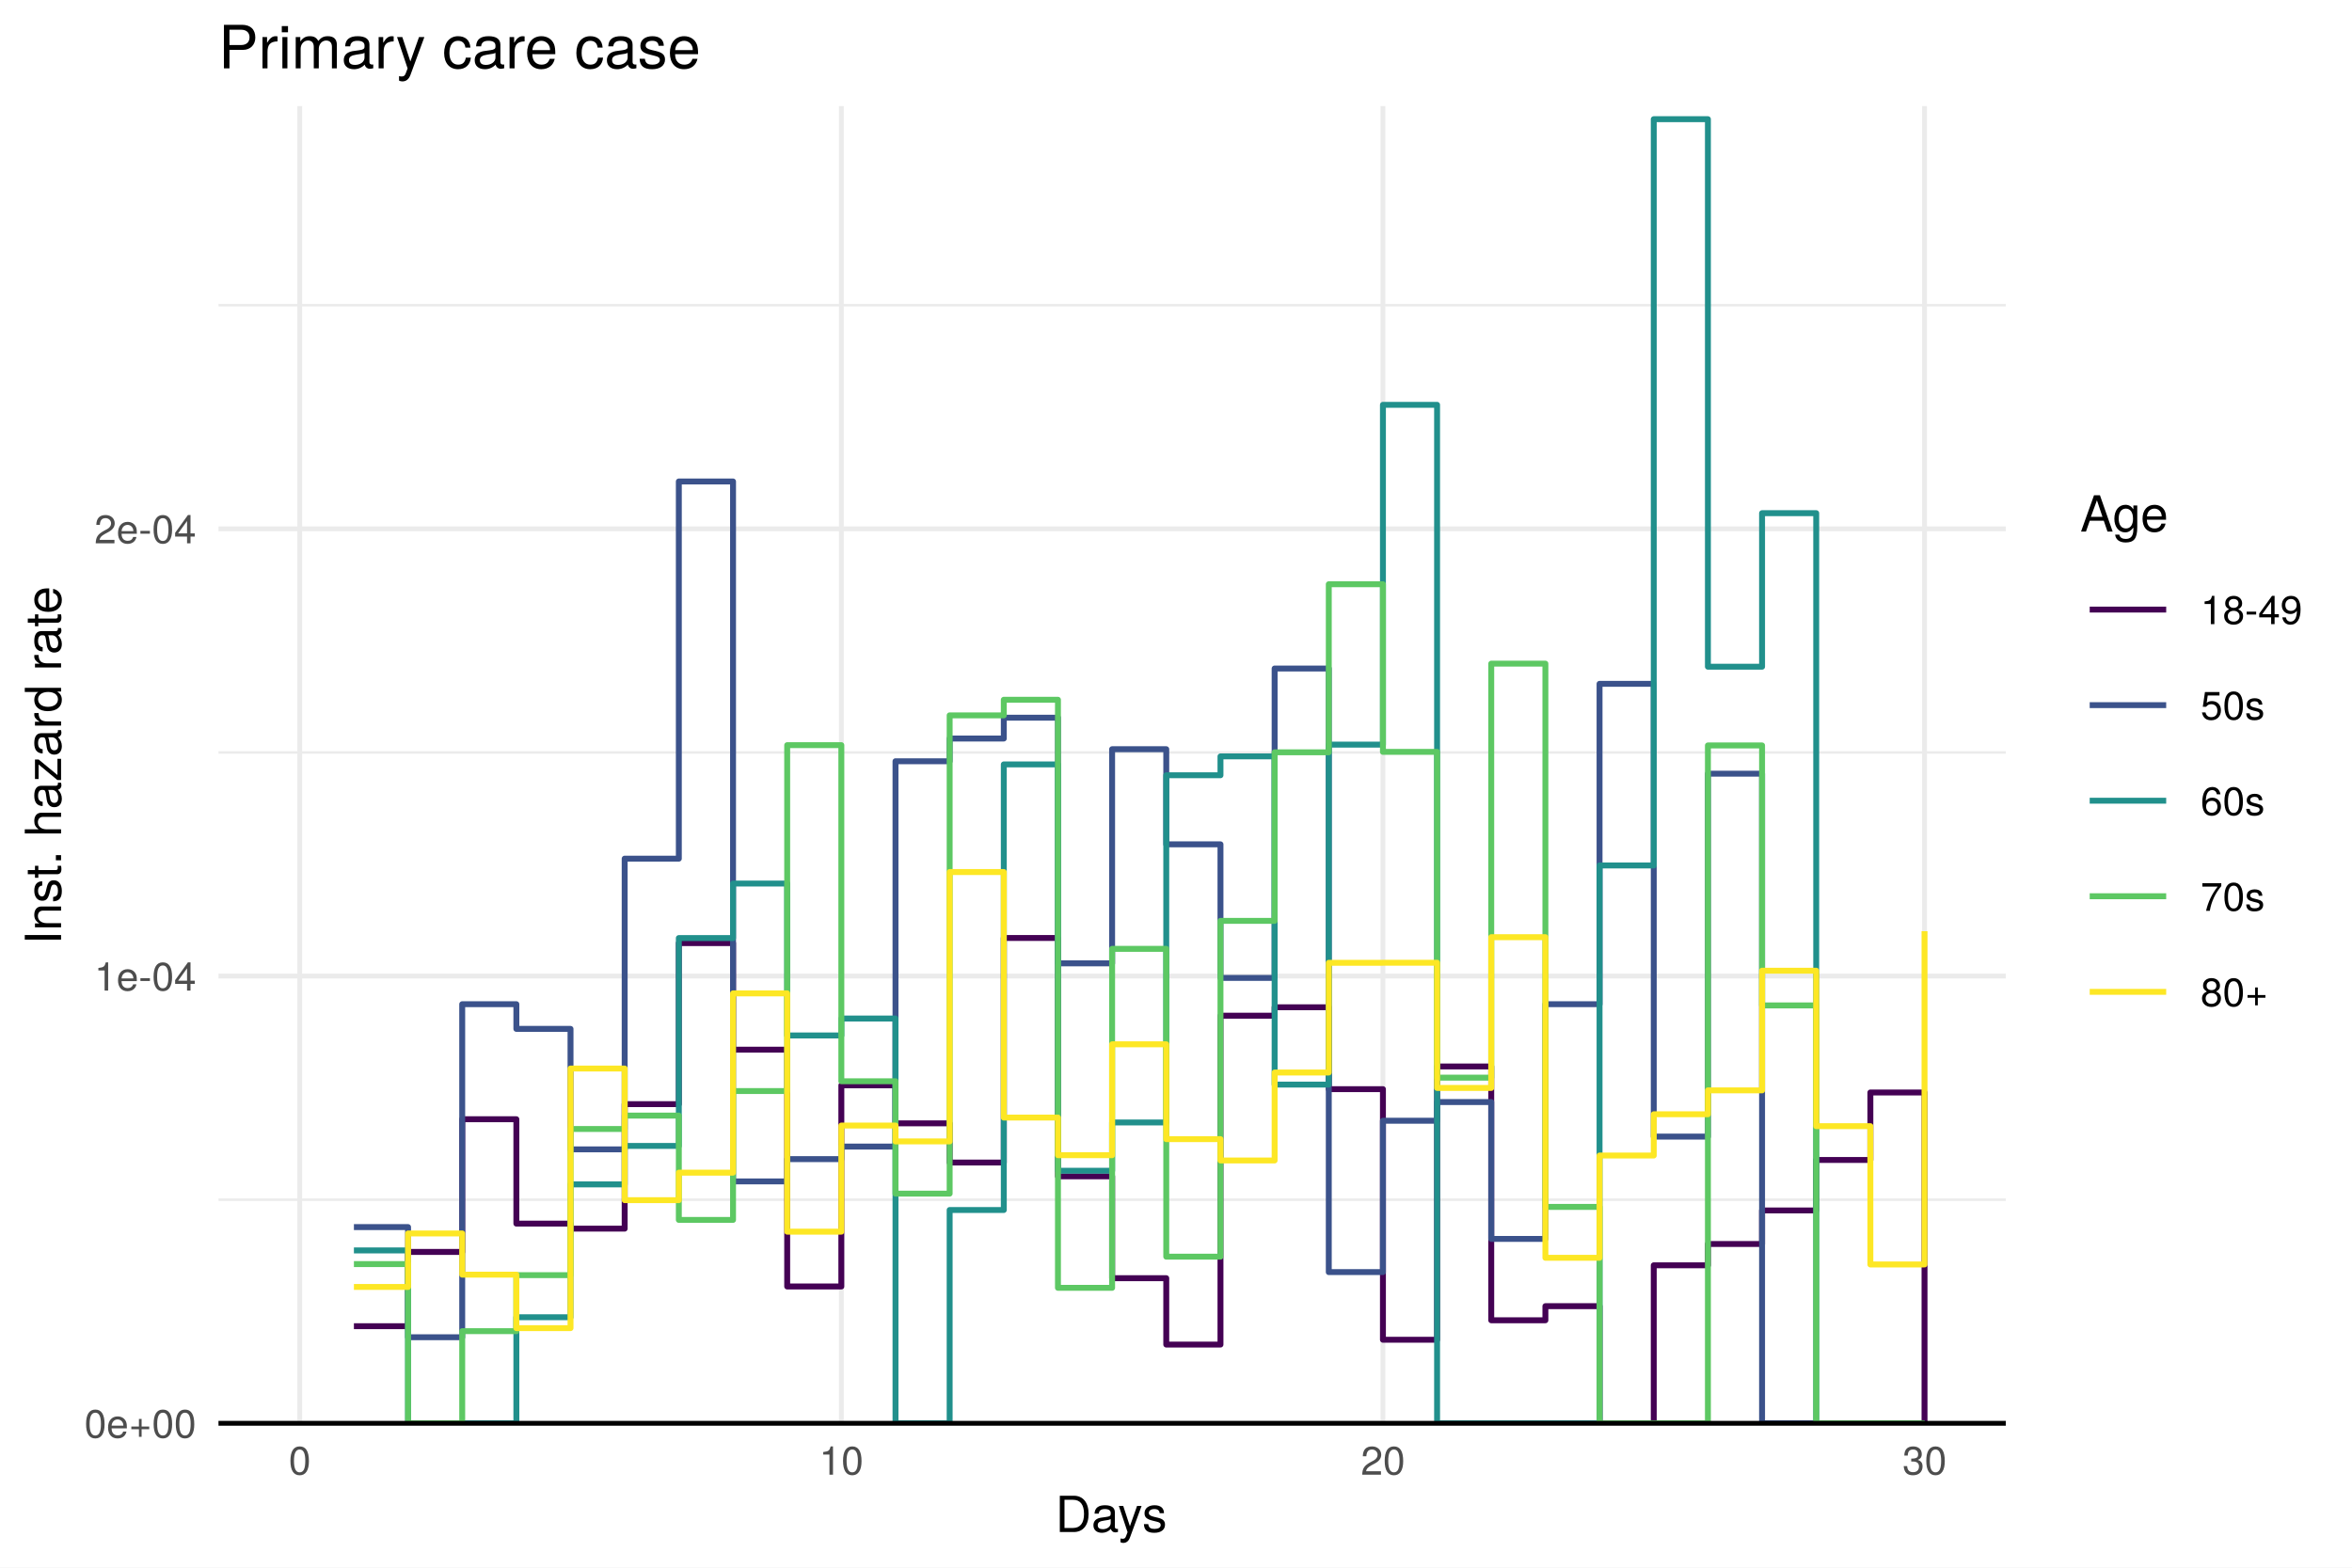
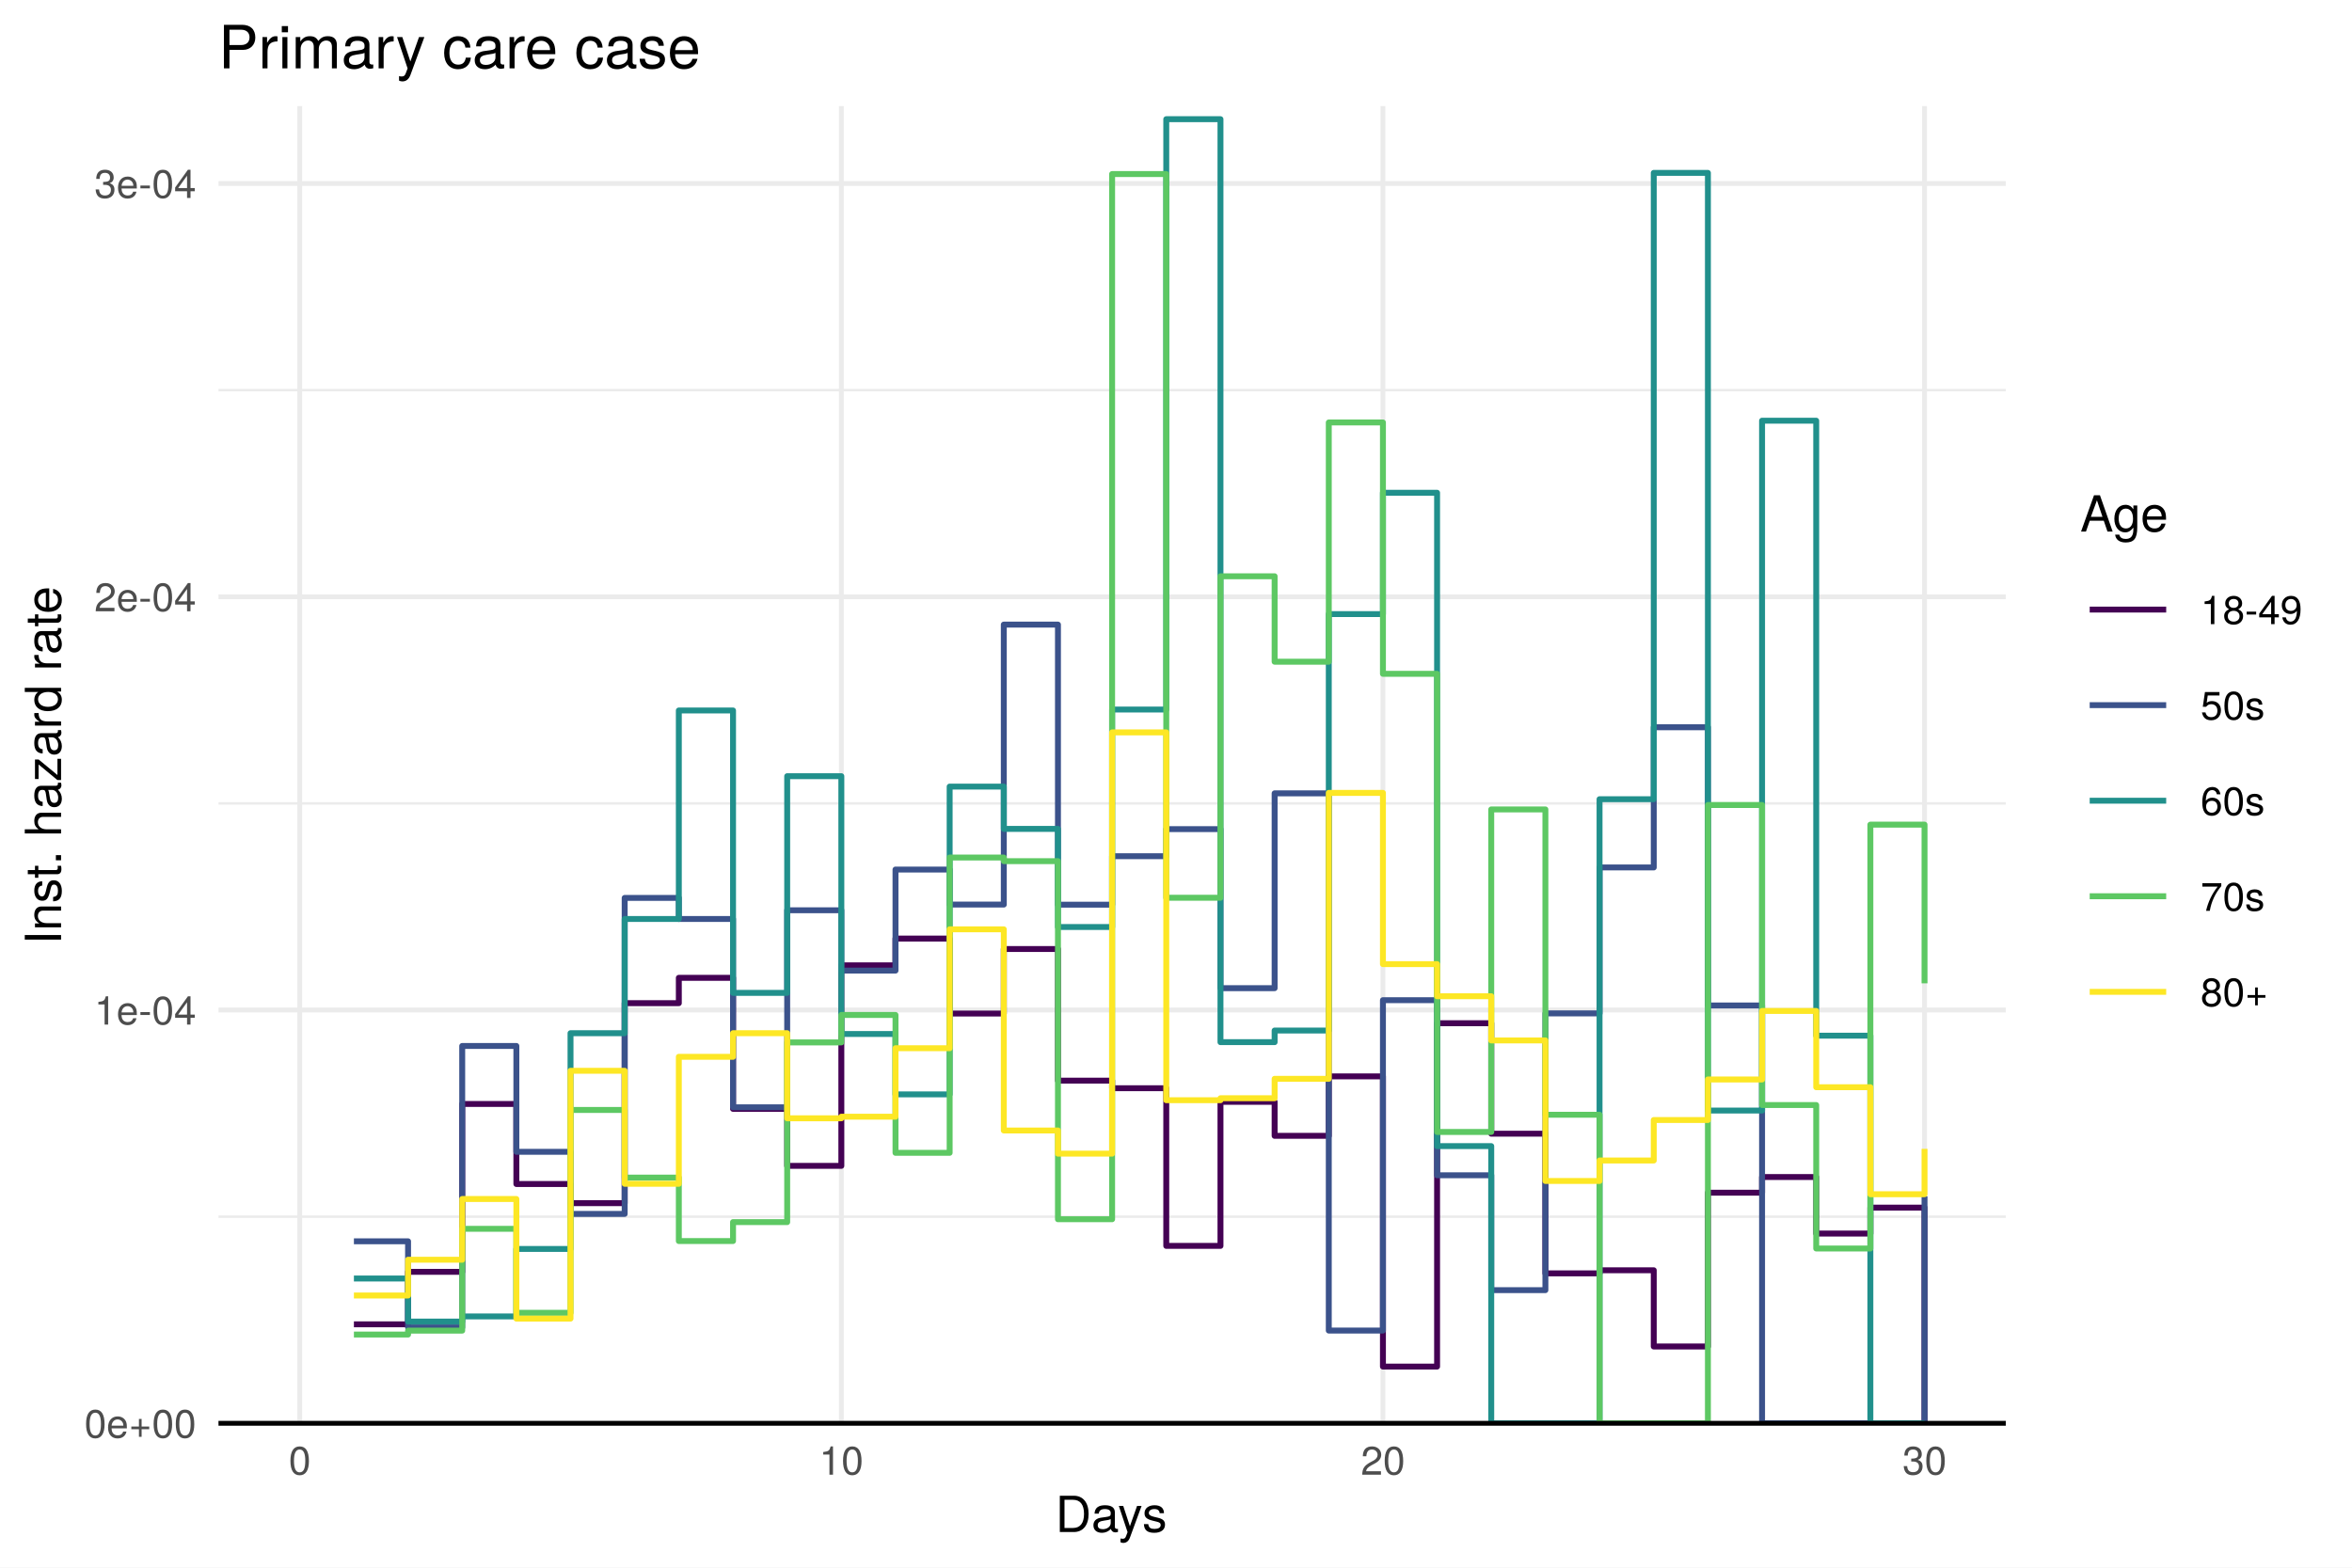
<svg xmlns="http://www.w3.org/2000/svg" viewBox="0 0 425.20 283.46">
  <defs>
    <style type="text/css">
    line, polyline, polygon, path, rect, circle {
      fill: none;
      stroke: #000000;
      stroke-linecap: round;
      stroke-linejoin: round;
      stroke-miterlimit: 10.00;
    }
  </style>
  </defs>
  <rect width="100%" height="100%" style="stroke: none; fill: #FFFFFF;" />
  <defs>
    <clipPath id="cpMzkuNTB8MzYyLjYxfDI1Ny4zNnwxOS4xOQ==">
      <rect x="39.50" y="19.19" width="323.11" height="238.17" />
    </clipPath>
  </defs>
-   <polyline points="39.50,216.93 362.61,216.93 " style="stroke-width: 0.44; stroke: #EBEBEB; stroke-linecap: butt;" clip-path="url(#cpMzkuNTB8MzYyLjYxfDI1Ny4zNnwxOS4xOQ==)" />
-   <polyline points="39.50,136.06 362.61,136.06 " style="stroke-width: 0.44; stroke: #EBEBEB; stroke-linecap: butt;" clip-path="url(#cpMzkuNTB8MzYyLjYxfDI1Ny4zNnwxOS4xOQ==)" />
-   <polyline points="39.50,55.18 362.61,55.18 " style="stroke-width: 0.44; stroke: #EBEBEB; stroke-linecap: butt;" clip-path="url(#cpMzkuNTB8MzYyLjYxfDI1Ny4zNnwxOS4xOQ==)" />
+   <polyline points="39.50,220.00 362.61,220.00 " style="stroke-width: 0.44; stroke: #EBEBEB; stroke-linecap: butt;" clip-path="url(#cpMzkuNTB8MzYyLjYxfDI1Ny4zNnwxOS4xOQ==)" />
+   <polyline points="39.50,145.27 362.61,145.27 " style="stroke-width: 0.44; stroke: #EBEBEB; stroke-linecap: butt;" clip-path="url(#cpMzkuNTB8MzYyLjYxfDI1Ny4zNnwxOS4xOQ==)" />
+   <polyline points="39.50,70.54 362.61,70.54 " style="stroke-width: 0.44; stroke: #EBEBEB; stroke-linecap: butt;" clip-path="url(#cpMzkuNTB8MzYyLjYxfDI1Ny4zNnwxOS4xOQ==)" />
  <polyline points="39.50,257.36 362.61,257.36 " style="stroke-width: 0.87; stroke: #EBEBEB; stroke-linecap: butt;" clip-path="url(#cpMzkuNTB8MzYyLjYxfDI1Ny4zNnwxOS4xOQ==)" />
-   <polyline points="39.50,176.49 362.61,176.49 " style="stroke-width: 0.87; stroke: #EBEBEB; stroke-linecap: butt;" clip-path="url(#cpMzkuNTB8MzYyLjYxfDI1Ny4zNnwxOS4xOQ==)" />
-   <polyline points="39.50,95.62 362.61,95.62 " style="stroke-width: 0.87; stroke: #EBEBEB; stroke-linecap: butt;" clip-path="url(#cpMzkuNTB8MzYyLjYxfDI1Ny4zNnwxOS4xOQ==)" />
+   <polyline points="39.50,182.63 362.61,182.63 " style="stroke-width: 0.87; stroke: #EBEBEB; stroke-linecap: butt;" clip-path="url(#cpMzkuNTB8MzYyLjYxfDI1Ny4zNnwxOS4xOQ==)" />
+   <polyline points="39.50,107.91 362.61,107.91 " style="stroke-width: 0.87; stroke: #EBEBEB; stroke-linecap: butt;" clip-path="url(#cpMzkuNTB8MzYyLjYxfDI1Ny4zNnwxOS4xOQ==)" />
+   <polyline points="39.50,33.18 362.61,33.18 " style="stroke-width: 0.87; stroke: #EBEBEB; stroke-linecap: butt;" clip-path="url(#cpMzkuNTB8MzYyLjYxfDI1Ny4zNnwxOS4xOQ==)" />
  <polyline points="54.19,257.36 54.19,19.19 " style="stroke-width: 0.87; stroke: #EBEBEB; stroke-linecap: butt;" clip-path="url(#cpMzkuNTB8MzYyLjYxfDI1Ny4zNnwxOS4xOQ==)" />
  <polyline points="152.10,257.36 152.10,19.19 " style="stroke-width: 0.87; stroke: #EBEBEB; stroke-linecap: butt;" clip-path="url(#cpMzkuNTB8MzYyLjYxfDI1Ny4zNnwxOS4xOQ==)" />
  <polyline points="250.01,257.36 250.01,19.19 " style="stroke-width: 0.87; stroke: #EBEBEB; stroke-linecap: butt;" clip-path="url(#cpMzkuNTB8MzYyLjYxfDI1Ny4zNnwxOS4xOQ==)" />
  <polyline points="347.92,257.36 347.92,19.19 " style="stroke-width: 0.87; stroke: #EBEBEB; stroke-linecap: butt;" clip-path="url(#cpMzkuNTB8MzYyLjYxfDI1Ny4zNnwxOS4xOQ==)" />
-   <polyline points="63.98,239.80 73.77,239.80 73.77,226.37 83.56,226.37 83.56,202.38 93.35,202.38 93.35,221.25 103.14,221.25 103.14,222.16 112.93,222.16 112.93,199.65 122.72,199.65 122.72,170.53 132.52,170.53 132.52,189.80 142.31,189.80 142.31,232.62 152.10,232.62 152.10,196.25 161.89,196.25 161.89,203.12 171.68,203.12 171.68,210.21 181.47,210.21 181.47,169.60 191.26,169.60 191.26,212.70 201.05,212.70 201.05,231.12 210.84,231.12 210.84,243.12 220.64,243.12 220.64,183.66 230.43,183.66 230.43,182.13 240.22,182.13 240.22,196.94 250.01,196.94 250.01,242.25 259.80,242.25 259.80,192.84 269.59,192.84 269.59,238.73 279.38,238.73 279.38,236.18 289.17,236.18 289.17,257.36 298.97,257.36 298.97,228.79 308.76,228.79 308.76,224.94 318.55,224.94 318.55,218.87 328.34,218.87 328.34,209.74 338.13,209.74 338.13,197.54 347.92,197.54 347.92,257.36 " style="stroke-width: 1.07; stroke: #440154; stroke-linecap: butt;" clip-path="url(#cpMzkuNTB8MzYyLjYxfDI1Ny4zNnwxOS4xOQ==)" />
-   <polyline points="63.98,221.88 73.77,221.88 73.77,241.80 83.56,241.80 83.56,181.58 93.35,181.58 93.35,186.04 103.14,186.04 103.14,207.83 112.93,207.83 112.93,155.26 122.72,155.26 122.72,87.06 132.52,87.06 132.52,213.62 142.31,213.62 142.31,209.59 152.10,209.59 152.10,207.32 161.89,207.32 161.89,137.65 171.68,137.65 171.68,133.54 181.47,133.54 181.47,129.77 191.26,129.77 191.26,174.19 201.05,174.19 201.05,135.47 210.84,135.47 210.84,152.67 220.64,152.67 220.64,176.83 230.43,176.83 230.43,120.88 240.22,120.88 240.22,230.02 250.01,230.02 250.01,202.65 259.80,202.65 259.80,199.27 269.59,199.27 269.59,224.02 279.38,224.02 279.38,181.58 289.17,181.58 289.17,123.65 298.97,123.65 298.97,205.52 308.76,205.52 308.76,139.90 318.55,139.90 318.55,257.36 328.34,257.36 328.34,257.36 338.13,257.36 338.13,257.36 347.92,257.36 347.92,257.36 " style="stroke-width: 1.07; stroke: #3B528B; stroke-linecap: butt;" clip-path="url(#cpMzkuNTB8MzYyLjYxfDI1Ny4zNnwxOS4xOQ==)" />
-   <polyline points="63.98,226.10 73.77,226.10 73.77,257.36 83.56,257.36 83.56,257.36 93.35,257.36 93.35,238.18 103.14,238.18 103.14,214.16 112.93,214.16 112.93,207.20 122.72,207.20 122.72,169.62 132.52,169.62 132.52,159.76 142.31,159.76 142.31,187.23 152.10,187.23 152.10,184.17 161.89,184.17 161.89,257.36 171.68,257.36 171.68,218.79 181.47,218.79 181.47,138.22 191.26,138.22 191.26,211.69 201.05,211.69 201.05,202.96 210.84,202.96 210.84,140.18 220.64,140.18 220.64,136.77 230.43,136.77 230.43,196.11 240.22,196.11 240.22,134.64 250.01,134.64 250.01,73.20 259.80,73.20 259.80,257.36 269.59,257.36 269.59,257.36 279.38,257.36 279.38,257.36 289.17,257.36 289.17,156.49 298.97,156.49 298.97,21.55 308.76,21.55 308.76,120.55 318.55,120.55 318.55,92.79 328.34,92.79 328.34,257.36 338.13,257.36 338.13,257.36 347.92,257.36 347.92,257.36 " style="stroke-width: 1.07; stroke: #21908C; stroke-linecap: butt;" clip-path="url(#cpMzkuNTB8MzYyLjYxfDI1Ny4zNnwxOS4xOQ==)" />
-   <polyline points="63.98,228.57 73.77,228.57 73.77,257.36 83.56,257.36 83.56,240.70 93.35,240.70 93.35,230.57 103.14,230.57 103.14,204.14 112.93,204.14 112.93,201.72 122.72,201.72 122.72,220.58 132.52,220.58 132.52,197.28 142.31,197.28 142.31,134.74 152.10,134.74 152.10,195.51 161.89,195.51 161.89,215.83 171.68,215.83 171.68,129.35 181.47,129.35 181.47,126.53 191.26,126.53 191.26,232.86 201.05,232.86 201.05,171.57 210.84,171.57 210.84,227.23 220.64,227.23 220.64,166.51 230.43,166.51 230.43,136.03 240.22,136.03 240.22,105.64 250.01,105.64 250.01,135.95 259.80,135.95 259.80,194.86 269.59,194.86 269.59,120.00 279.38,120.00 279.38,218.23 289.17,218.23 289.17,257.36 298.97,257.36 298.97,257.36 308.76,257.36 308.76,134.79 318.55,134.79 318.55,181.80 328.34,181.80 328.34,257.36 338.13,257.36 338.13,257.36 347.92,257.36 347.92,257.36 " style="stroke-width: 1.07; stroke: #5DC863; stroke-linecap: butt;" clip-path="url(#cpMzkuNTB8MzYyLjYxfDI1Ny4zNnwxOS4xOQ==)" />
-   <polyline points="63.98,232.70 73.77,232.70 73.77,223.03 83.56,223.03 83.56,230.48 93.35,230.48 93.35,240.15 103.14,240.15 103.14,193.21 112.93,193.21 112.93,217.01 122.72,217.01 122.72,212.04 132.52,212.04 132.52,179.62 142.31,179.62 142.31,222.71 152.10,222.71 152.10,203.52 161.89,203.52 161.89,206.39 171.68,206.39 171.68,157.68 181.47,157.68 181.47,202.08 191.26,202.08 191.26,208.88 201.05,208.88 201.05,188.83 210.84,188.83 210.84,205.98 220.64,205.98 220.64,209.83 230.43,209.83 230.43,193.93 240.22,193.93 240.22,174.09 250.01,174.09 250.01,174.08 259.80,174.08 259.80,196.72 269.59,196.72 269.59,169.46 279.38,169.46 279.38,227.43 289.17,227.43 289.17,208.94 298.97,208.94 298.97,201.48 308.76,201.48 308.76,197.16 318.55,197.16 318.55,175.52 328.34,175.52 328.34,203.63 338.13,203.63 338.13,228.64 347.92,228.64 347.92,168.38 " style="stroke-width: 1.07; stroke: #FDE725; stroke-linecap: butt;" clip-path="url(#cpMzkuNTB8MzYyLjYxfDI1Ny4zNnwxOS4xOQ==)" />
+   <polyline points="63.98,239.46 73.77,239.46 73.77,229.97 83.56,229.97 83.56,199.62 93.35,199.62 93.35,214.09 103.14,214.09 103.14,217.55 112.93,217.55 112.93,181.39 122.72,181.39 122.72,176.81 132.52,176.81 132.52,200.50 142.31,200.50 142.31,210.81 152.10,210.81 152.10,174.55 161.89,174.55 161.89,169.71 171.68,169.71 171.68,183.27 181.47,183.27 181.47,171.60 191.26,171.60 191.26,195.40 201.05,195.40 201.05,196.77 210.84,196.77 210.84,225.28 220.64,225.28 220.64,199.23 230.43,199.23 230.43,205.38 240.22,205.38 240.22,194.63 250.01,194.63 250.01,247.10 259.80,247.10 259.80,185.02 269.59,185.02 269.59,204.99 279.38,204.99 279.38,230.25 289.17,230.25 289.17,229.69 298.97,229.69 298.97,243.47 308.76,243.47 308.76,215.66 318.55,215.66 318.55,212.83 328.34,212.83 328.34,223.05 338.13,223.05 338.13,218.36 347.92,218.36 347.92,257.36 " style="stroke-width: 1.07; stroke: #440154; stroke-linecap: butt;" clip-path="url(#cpMzkuNTB8MzYyLjYxfDI1Ny4zNnwxOS4xOQ==)" />
+   <polyline points="63.98,224.45 73.77,224.45 73.77,240.02 83.56,240.02 83.56,189.13 93.35,189.13 93.35,208.27 103.14,208.27 103.14,219.50 112.93,219.50 112.93,162.36 122.72,162.36 122.72,166.17 132.52,166.17 132.52,200.22 142.31,200.22 142.31,164.59 152.10,164.59 152.10,175.50 161.89,175.50 161.89,157.23 171.68,157.23 171.68,163.56 181.47,163.56 181.47,112.94 191.26,112.94 191.26,163.58 201.05,163.58 201.05,154.82 210.84,154.82 210.84,149.92 220.64,149.92 220.64,178.68 230.43,178.68 230.43,143.45 240.22,143.45 240.22,240.59 250.01,240.59 250.01,180.85 259.80,180.85 259.80,212.51 269.59,212.51 269.59,233.28 279.38,233.28 279.38,183.24 289.17,183.24 289.17,156.85 298.97,156.85 298.97,131.50 308.76,131.50 308.76,181.81 318.55,181.81 318.55,257.36 328.34,257.36 328.34,257.36 338.13,257.36 338.13,257.36 347.92,257.36 347.92,216.32 " style="stroke-width: 1.07; stroke: #3B528B; stroke-linecap: butt;" clip-path="url(#cpMzkuNTB8MzYyLjYxfDI1Ny4zNnwxOS4xOQ==)" />
+   <polyline points="63.98,231.18 73.77,231.18 73.77,238.96 83.56,238.96 83.56,238.03 93.35,238.03 93.35,225.83 103.14,225.83 103.14,186.82 112.93,186.82 112.93,166.17 122.72,166.17 122.72,128.47 132.52,128.47 132.52,179.53 142.31,179.53 142.31,140.35 152.10,140.35 152.10,186.96 161.89,186.96 161.89,197.88 171.68,197.88 171.68,142.23 181.47,142.23 181.47,149.88 191.26,149.88 191.26,167.62 201.05,167.62 201.05,128.30 210.84,128.30 210.84,21.55 220.64,21.55 220.64,188.44 230.43,188.44 230.43,186.34 240.22,186.34 240.22,111.04 250.01,111.04 250.01,89.10 259.80,89.10 259.80,207.24 269.59,207.24 269.59,257.36 279.38,257.36 279.38,257.36 289.17,257.36 289.17,144.51 298.97,144.51 298.97,31.26 308.76,31.26 308.76,200.81 318.55,200.81 318.55,76.07 328.34,76.07 328.34,187.27 338.13,187.27 338.13,257.36 347.92,257.36 347.92,257.36 " style="stroke-width: 1.07; stroke: #21908C; stroke-linecap: butt;" clip-path="url(#cpMzkuNTB8MzYyLjYxfDI1Ny4zNnwxOS4xOQ==)" />
+   <polyline points="63.98,241.31 73.77,241.31 73.77,240.60 83.56,240.60 83.56,222.19 93.35,222.19 93.35,237.38 103.14,237.38 103.14,200.70 112.93,200.70 112.93,212.93 122.72,212.93 122.72,224.40 132.52,224.40 132.52,220.98 142.31,220.98 142.31,188.49 152.10,188.49 152.10,183.52 161.89,183.52 161.89,208.45 171.68,208.45 171.68,155.06 181.47,155.06 181.47,155.71 191.26,155.71 191.26,220.46 201.05,220.46 201.05,31.47 210.84,31.47 210.84,162.33 220.64,162.33 220.64,104.20 230.43,104.20 230.43,119.65 240.22,119.65 240.22,76.39 250.01,76.39 250.01,121.84 259.80,121.84 259.80,204.68 269.59,204.68 269.59,146.36 279.38,146.36 279.38,201.57 289.17,201.57 289.17,257.36 298.97,257.36 298.97,257.36 308.76,257.36 308.76,145.56 318.55,145.56 318.55,199.81 328.34,199.81 328.34,225.75 338.13,225.75 338.13,149.11 347.92,149.11 347.92,177.80 " style="stroke-width: 1.07; stroke: #5DC863; stroke-linecap: butt;" clip-path="url(#cpMzkuNTB8MzYyLjYxfDI1Ny4zNnwxOS4xOQ==)" />
+   <polyline points="63.98,234.25 73.77,234.25 73.77,227.78 83.56,227.78 83.56,216.80 93.35,216.80 93.35,238.43 103.14,238.43 103.14,193.62 112.93,193.62 112.93,214.05 122.72,214.05 122.72,191.09 132.52,191.09 132.52,186.82 142.31,186.82 142.31,202.21 152.10,202.21 152.10,201.92 161.89,201.92 161.89,189.54 171.68,189.54 171.68,168.04 181.47,168.04 181.47,204.41 191.26,204.41 191.26,208.60 201.05,208.60 201.05,132.43 210.84,132.43 210.84,198.94 220.64,198.94 220.64,198.58 230.43,198.58 230.43,195.07 240.22,195.07 240.22,143.37 250.01,143.37 250.01,174.33 259.80,174.33 259.80,180.14 269.59,180.14 269.59,188.13 279.38,188.13 279.38,213.54 289.17,213.54 289.17,209.84 298.97,209.84 298.97,202.52 308.76,202.52 308.76,195.19 318.55,195.19 318.55,182.80 328.34,182.80 328.34,196.59 338.13,196.59 338.13,215.94 347.92,215.94 347.92,207.73 " style="stroke-width: 1.07; stroke: #FDE725; stroke-linecap: butt;" clip-path="url(#cpMzkuNTB8MzYyLjYxfDI1Ny4zNnwxOS4xOQ==)" />
  <defs>
    <clipPath id="cpMC4wMHw0MjUuMjB8MjgzLjQ2fDAuMDA=">
      <rect x="0.00" y="0.00" width="425.20" height="283.46" />
    </clipPath>
  </defs>
  <g clip-path="url(#cpMC4wMHw0MjUuMjB8MjgzLjQ2fDAuMDA=)">
    <text x="15.25" y="259.99" style="font-size: 7.20px; fill: #4D4D4D; font-family: TeX Gyre Heros;" textLength="20.22px" lengthAdjust="spacingAndGlyphs">0e+00</text>
  </g>
  <g clip-path="url(#cpMC4wMHw0MjUuMjB8MjgzLjQ2fDAuMDA=)">
-     <text x="17.05" y="179.12" style="font-size: 7.20px; fill: #4D4D4D; font-family: TeX Gyre Heros;" textLength="18.41px" lengthAdjust="spacingAndGlyphs">1e-04</text>
+     <text x="17.05" y="185.26" style="font-size: 7.20px; fill: #4D4D4D; font-family: TeX Gyre Heros;" textLength="18.41px" lengthAdjust="spacingAndGlyphs">1e-04</text>
  </g>
  <g clip-path="url(#cpMC4wMHw0MjUuMjB8MjgzLjQ2fDAuMDA=)">
-     <text x="17.05" y="98.24" style="font-size: 7.20px; fill: #4D4D4D; font-family: TeX Gyre Heros;" textLength="18.41px" lengthAdjust="spacingAndGlyphs">2e-04</text>
+     <text x="17.05" y="110.53" style="font-size: 7.20px; fill: #4D4D4D; font-family: TeX Gyre Heros;" textLength="18.41px" lengthAdjust="spacingAndGlyphs">2e-04</text>
+   </g>
+   <g clip-path="url(#cpMC4wMHw0MjUuMjB8MjgzLjQ2fDAuMDA=)">
+     <text x="17.05" y="35.80" style="font-size: 7.20px; fill: #4D4D4D; font-family: TeX Gyre Heros;" textLength="18.41px" lengthAdjust="spacingAndGlyphs">3e-04</text>
  </g>
  <polyline points="39.50,257.36 362.61,257.36 " style="stroke-width: 0.87; stroke-linecap: butt;" clip-path="url(#cpMC4wMHw0MjUuMjB8MjgzLjQ2fDAuMDA=)" />
  <g clip-path="url(#cpMC4wMHw0MjUuMjB8MjgzLjQ2fDAuMDA=)">
    <text x="52.19" y="266.65" style="font-size: 7.20px; fill: #4D4D4D; font-family: TeX Gyre Heros;" textLength="4.00px" lengthAdjust="spacingAndGlyphs">0</text>
  </g>
  <g clip-path="url(#cpMC4wMHw0MjUuMjB8MjgzLjQ2fDAuMDA=)">
    <text x="148.09" y="266.65" style="font-size: 7.20px; fill: #4D4D4D; font-family: TeX Gyre Heros;" textLength="8.01px" lengthAdjust="spacingAndGlyphs">10</text>
  </g>
  <g clip-path="url(#cpMC4wMHw0MjUuMjB8MjgzLjQ2fDAuMDA=)">
    <text x="246.01" y="266.65" style="font-size: 7.20px; fill: #4D4D4D; font-family: TeX Gyre Heros;" textLength="8.01px" lengthAdjust="spacingAndGlyphs">20</text>
  </g>
  <g clip-path="url(#cpMC4wMHw0MjUuMjB8MjgzLjQ2fDAuMDA=)">
    <text x="343.92" y="266.65" style="font-size: 7.20px; fill: #4D4D4D; font-family: TeX Gyre Heros;" textLength="8.01px" lengthAdjust="spacingAndGlyphs">30</text>
  </g>
  <g clip-path="url(#cpMC4wMHw0MjUuMjB8MjgzLjQ2fDAuMDA=)">
    <text x="190.80" y="277.02" style="font-size: 9.00px; font-family: TeX Gyre Heros;" textLength="20.50px" lengthAdjust="spacingAndGlyphs">Days</text>
  </g>
  <g clip-path="url(#cpMC4wMHw0MjUuMjB8MjgzLjQ2fDAuMDA=)">
    <text transform="translate(11.04,170.80) rotate(-90)" style="font-size: 9.00px; font-family: TeX Gyre Heros;" textLength="65.03px" lengthAdjust="spacingAndGlyphs">Inst. hazard rate</text>
  </g>
  <g clip-path="url(#cpMC4wMHw0MjUuMjB8MjgzLjQ2fDAuMDA=)">
    <text x="376.06" y="96.12" style="font-size: 9.00px; font-family: TeX Gyre Heros;" textLength="16.01px" lengthAdjust="spacingAndGlyphs">Age</text>
  </g>
  <line x1="377.78" y1="110.22" x2="391.61" y2="110.22" style="stroke-width: 1.07; stroke: #440154; stroke-linecap: butt;" clip-path="url(#cpMC4wMHw0MjUuMjB8MjgzLjQ2fDAuMDA=)" />
  <line x1="377.78" y1="127.50" x2="391.61" y2="127.50" style="stroke-width: 1.07; stroke: #3B528B; stroke-linecap: butt;" clip-path="url(#cpMC4wMHw0MjUuMjB8MjgzLjQ2fDAuMDA=)" />
  <line x1="377.78" y1="144.78" x2="391.61" y2="144.78" style="stroke-width: 1.07; stroke: #21908C; stroke-linecap: butt;" clip-path="url(#cpMC4wMHw0MjUuMjB8MjgzLjQ2fDAuMDA=)" />
  <line x1="377.78" y1="162.06" x2="391.61" y2="162.06" style="stroke-width: 1.07; stroke: #5DC863; stroke-linecap: butt;" clip-path="url(#cpMC4wMHw0MjUuMjB8MjgzLjQ2fDAuMDA=)" />
  <line x1="377.78" y1="179.34" x2="391.61" y2="179.34" style="stroke-width: 1.07; stroke: #FDE725; stroke-linecap: butt;" clip-path="url(#cpMC4wMHw0MjUuMjB8MjgzLjQ2fDAuMDA=)" />
  <g clip-path="url(#cpMC4wMHw0MjUuMjB8MjgzLjQ2fDAuMDA=)">
    <text x="397.82" y="112.85" style="font-size: 7.20px; font-family: TeX Gyre Heros;" textLength="18.41px" lengthAdjust="spacingAndGlyphs">18-49</text>
  </g>
  <g clip-path="url(#cpMC4wMHw0MjUuMjB8MjgzLjQ2fDAuMDA=)">
    <text x="397.82" y="130.13" style="font-size: 7.20px; font-family: TeX Gyre Heros;" textLength="11.61px" lengthAdjust="spacingAndGlyphs">50s</text>
  </g>
  <g clip-path="url(#cpMC4wMHw0MjUuMjB8MjgzLjQ2fDAuMDA=)">
    <text x="397.82" y="147.41" style="font-size: 7.20px; font-family: TeX Gyre Heros;" textLength="11.61px" lengthAdjust="spacingAndGlyphs">60s</text>
  </g>
  <g clip-path="url(#cpMC4wMHw0MjUuMjB8MjgzLjQ2fDAuMDA=)">
    <text x="397.82" y="164.69" style="font-size: 7.20px; font-family: TeX Gyre Heros;" textLength="11.61px" lengthAdjust="spacingAndGlyphs">70s</text>
  </g>
  <g clip-path="url(#cpMC4wMHw0MjUuMjB8MjgzLjQ2fDAuMDA=)">
    <text x="397.82" y="181.97" style="font-size: 7.20px; font-family: TeX Gyre Heros;" textLength="12.21px" lengthAdjust="spacingAndGlyphs">80+</text>
  </g>
  <g clip-path="url(#cpMC4wMHw0MjUuMjB8MjgzLjQ2fDAuMDA=)">
    <text x="39.50" y="12.36" style="font-size: 10.80px; font-family: TeX Gyre Heros;" textLength="87.02px" lengthAdjust="spacingAndGlyphs">Primary care case</text>
  </g>
</svg>
